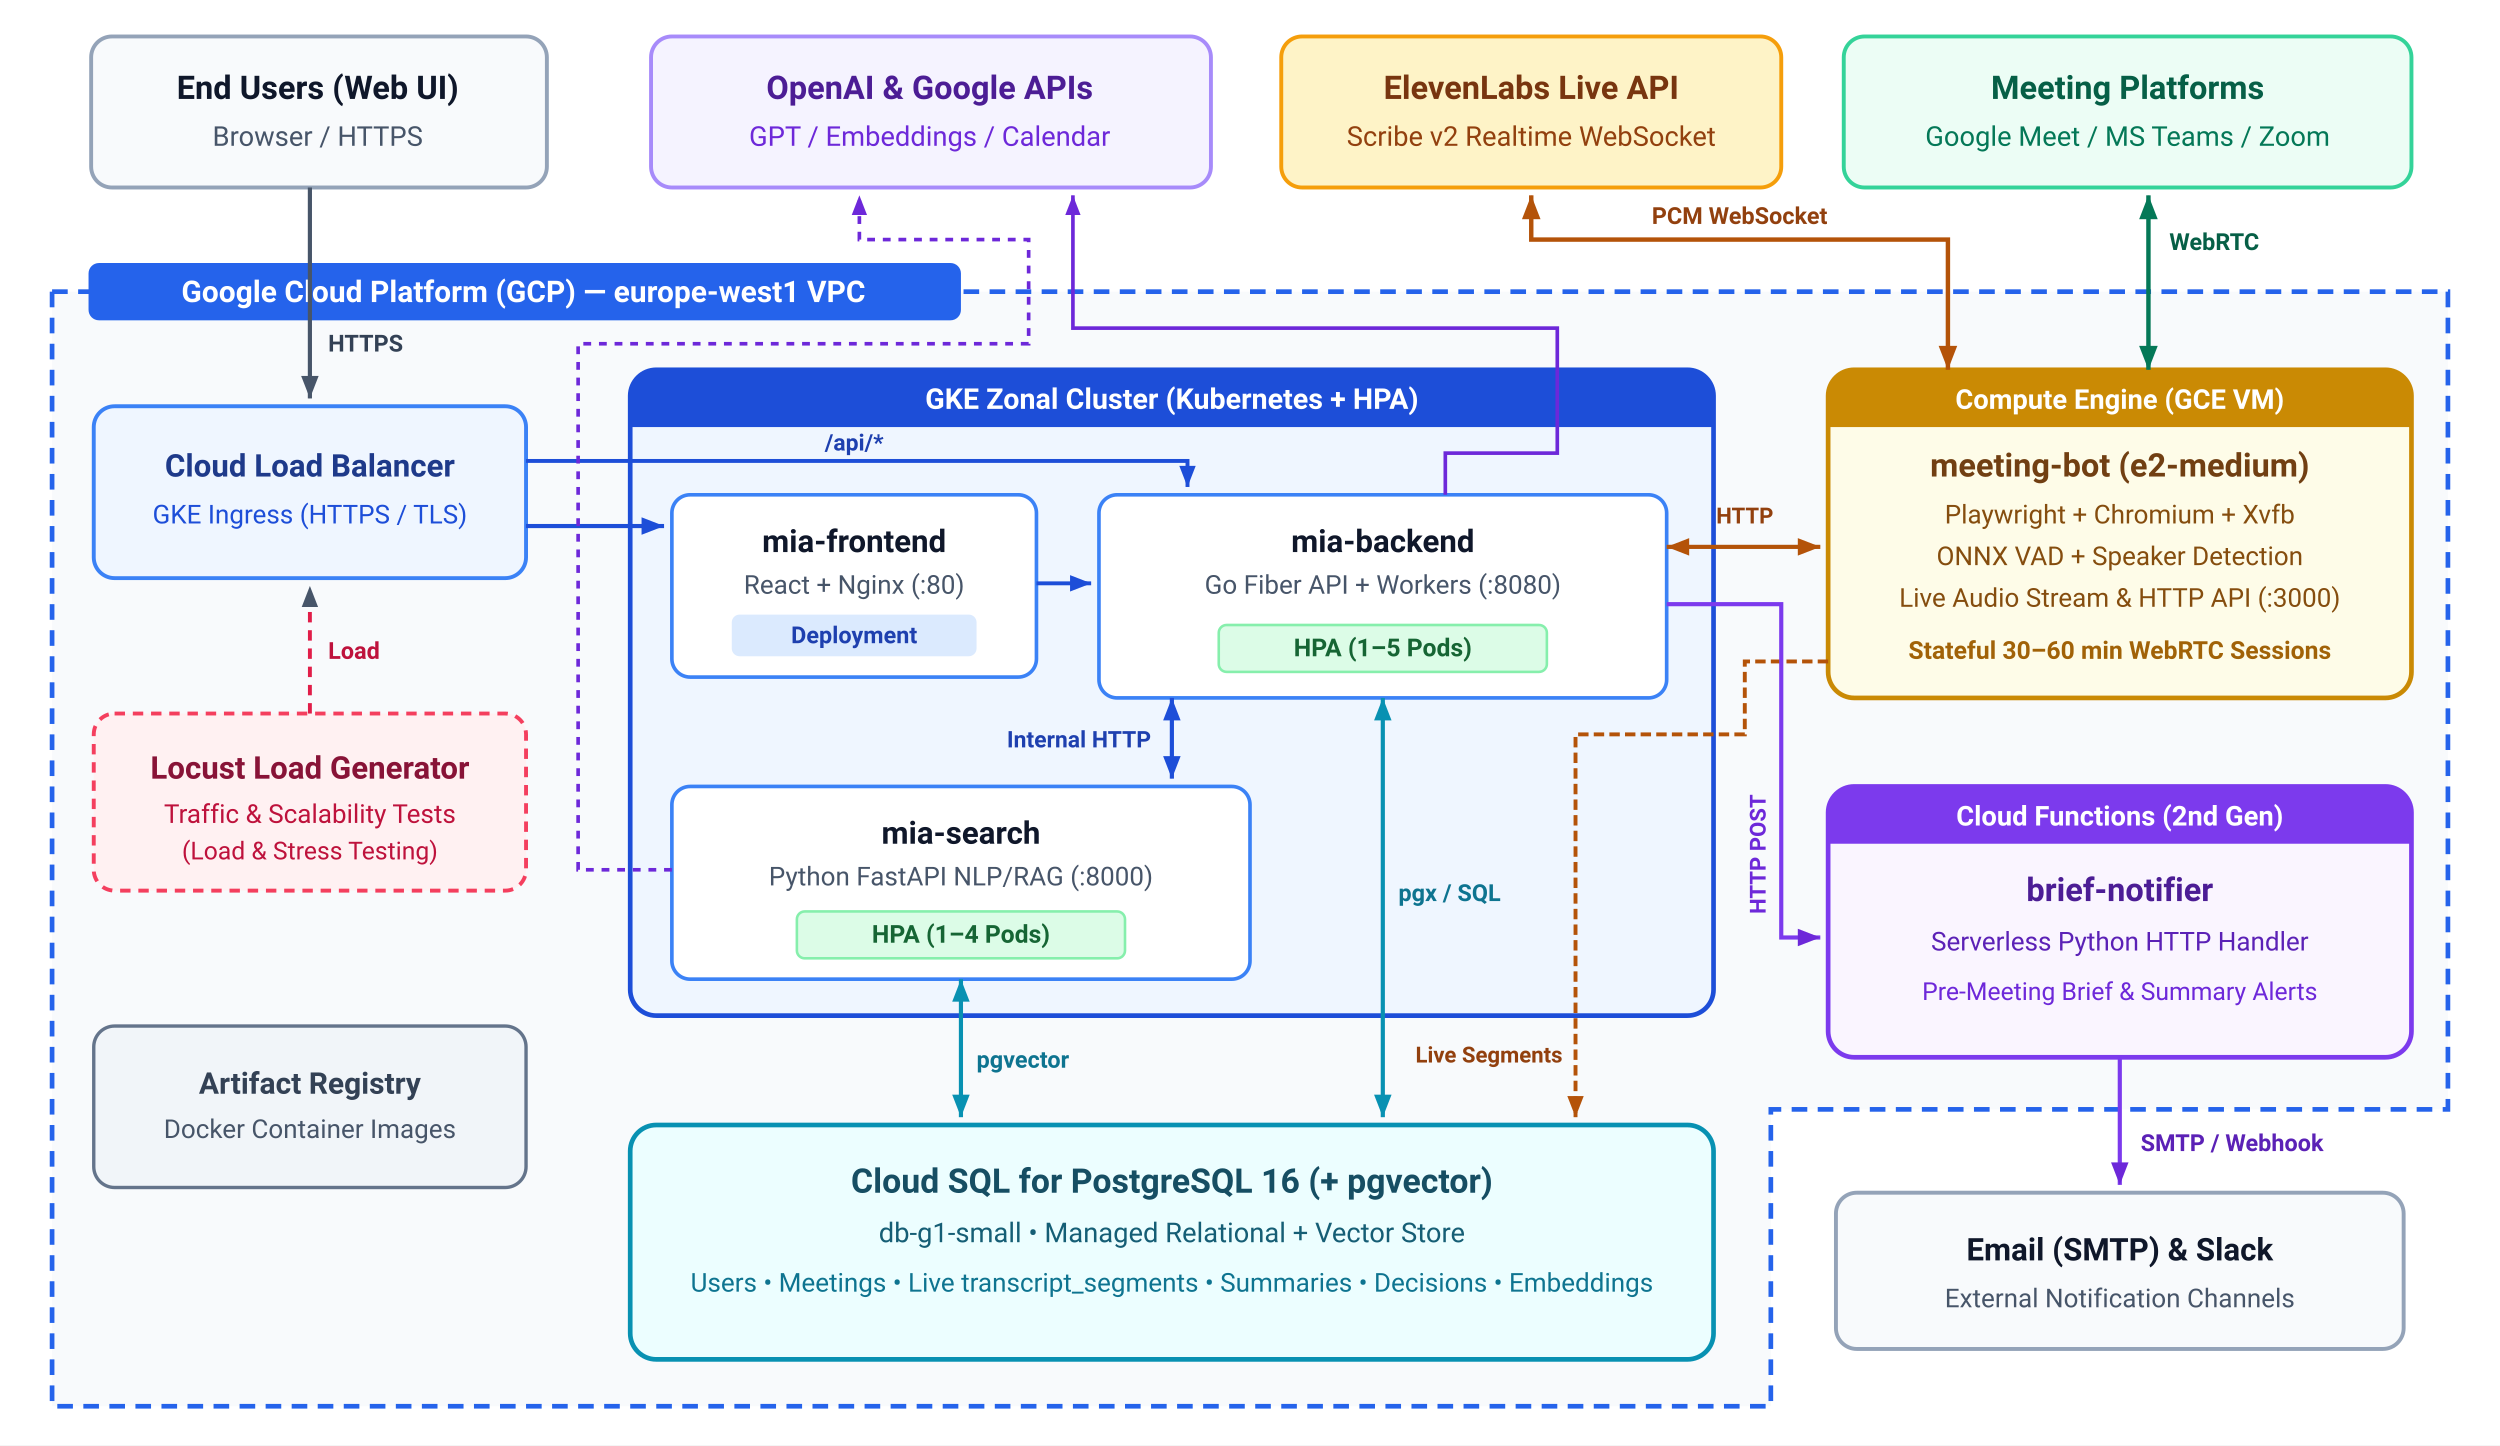
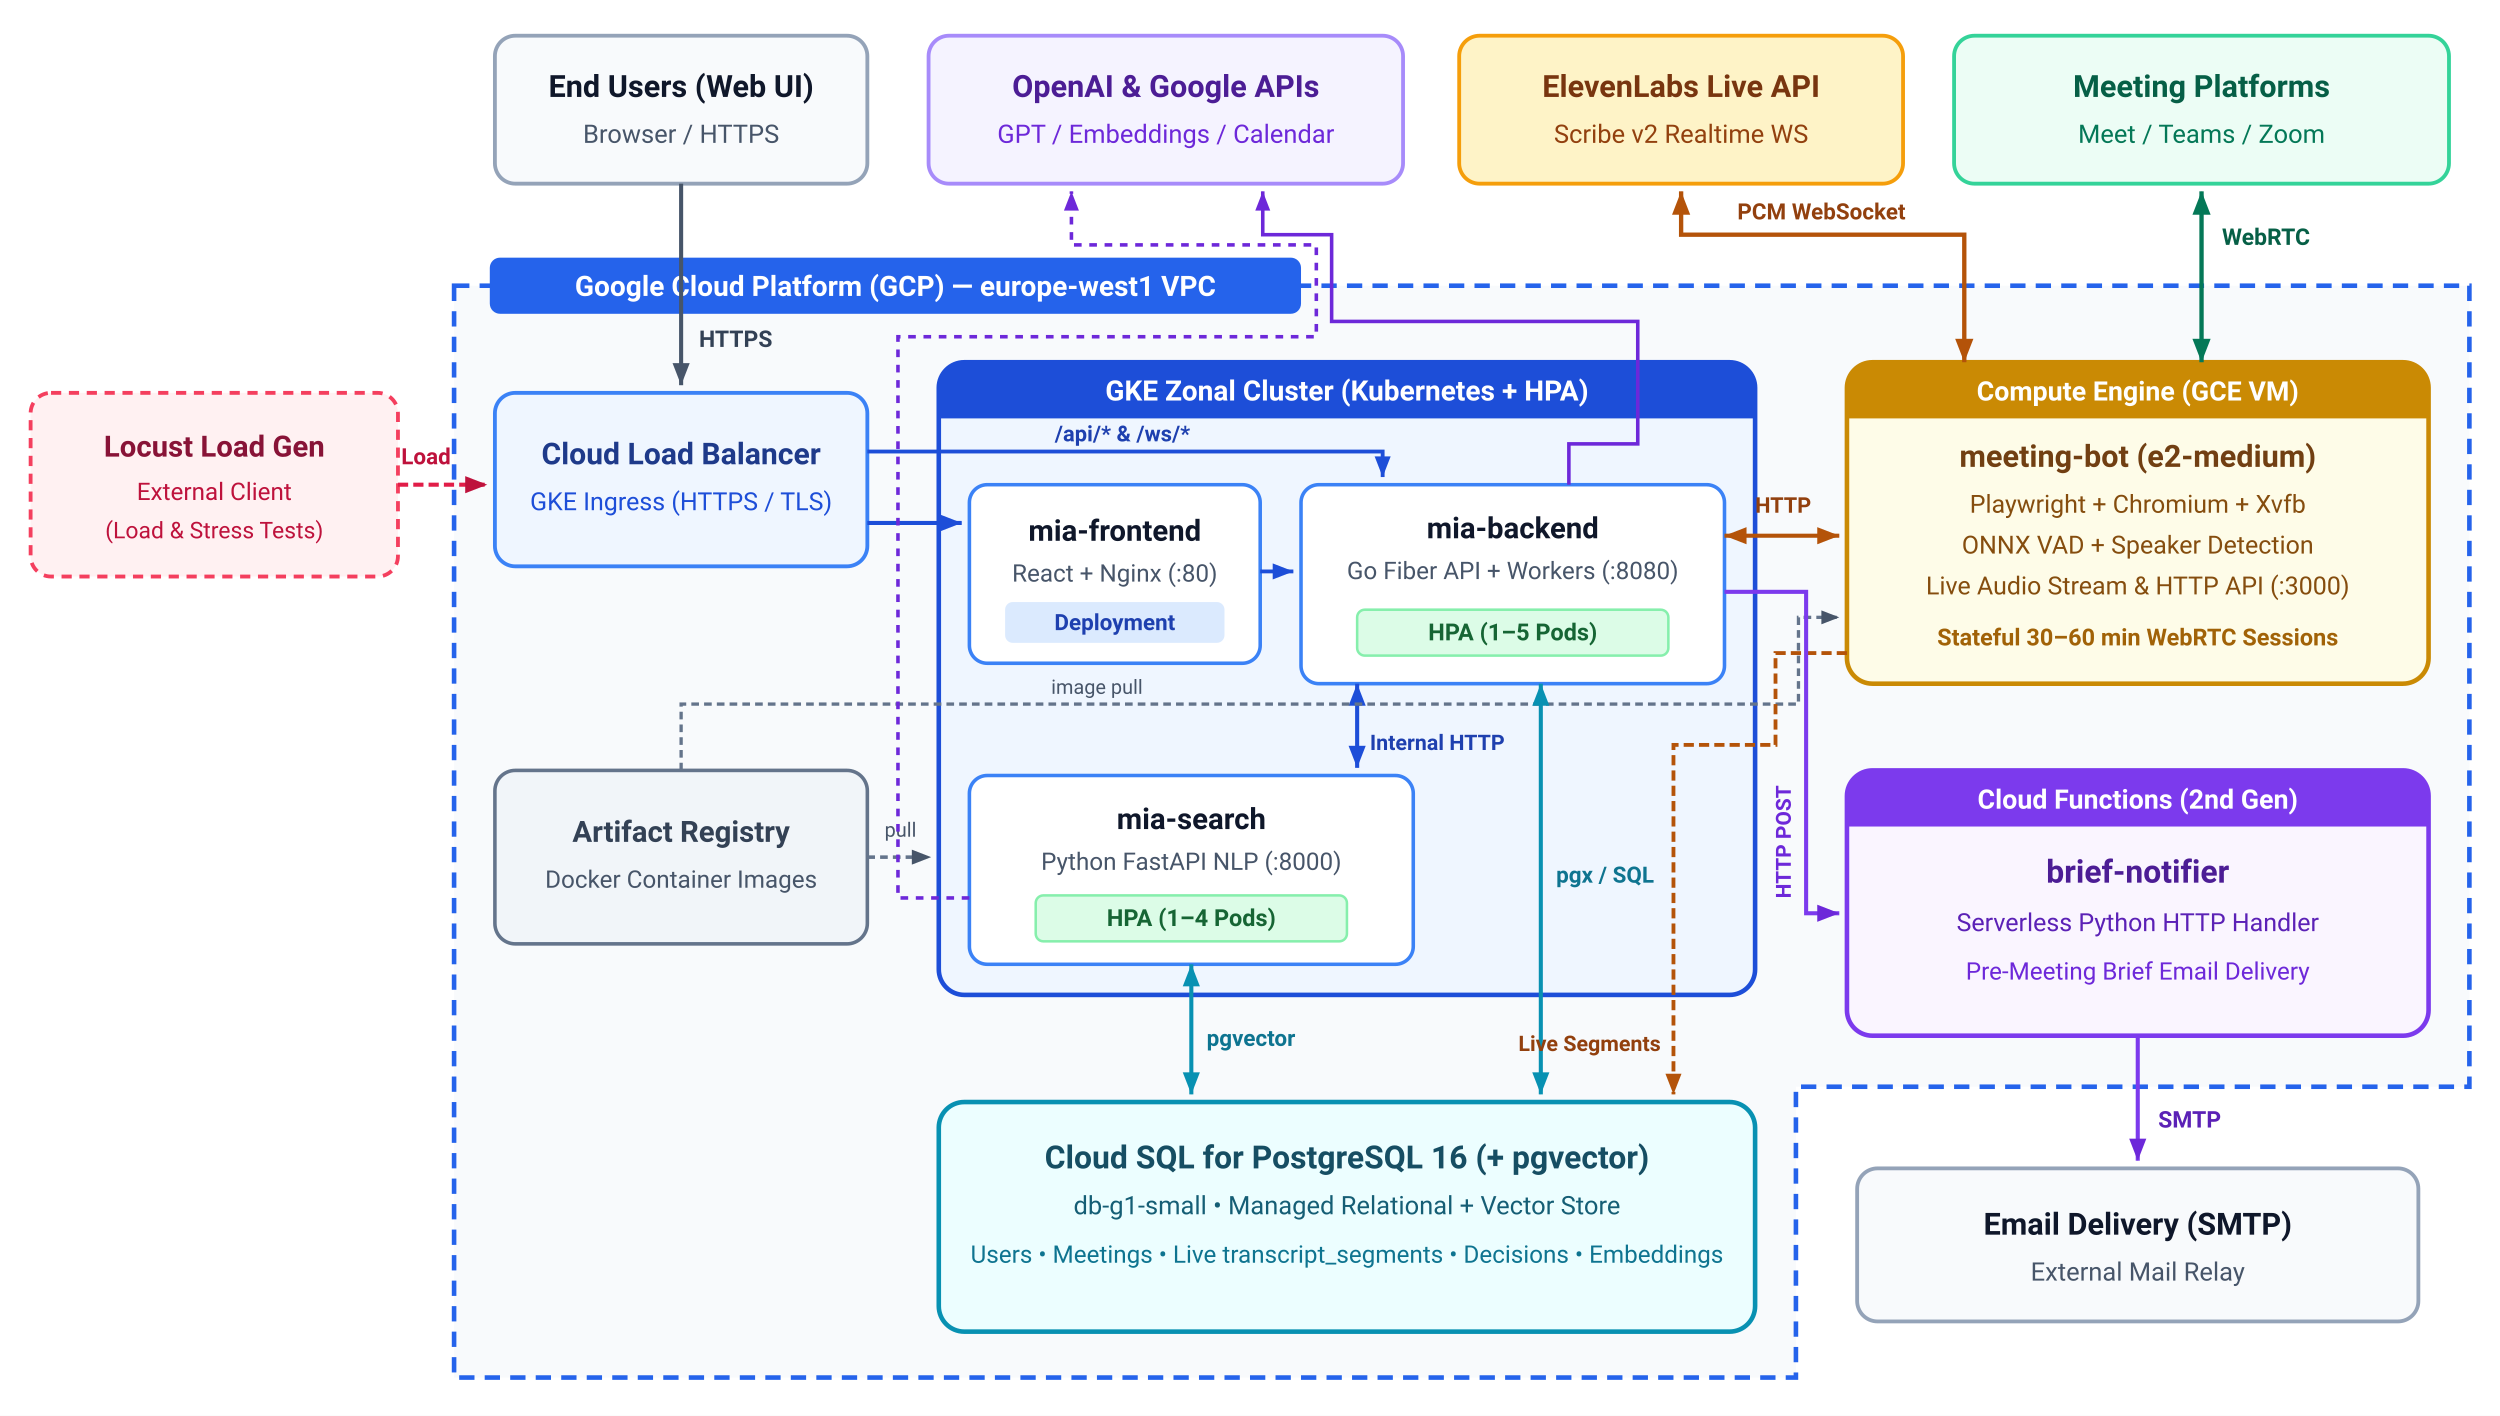
- <svg xmlns="http://www.w3.org/2000/svg" viewBox="0 0 960 555" width="960" height="555" font-family="-apple-system, BlinkMacSystemFont, 'Segoe UI', Roboto, Helvetica, Arial, sans-serif">
+ <svg xmlns="http://www.w3.org/2000/svg" viewBox="0 0 980 555" width="980" height="555" font-family="-apple-system, BlinkMacSystemFont, 'Segoe UI', Roboto, Helvetica, Arial, sans-serif">
  <defs>
    <marker id="arrow" viewBox="0 0 10 10" refX="9" refY="5" markerWidth="6" markerHeight="6" orient="auto-start-reverse">
      <path d="M 0 1.5 L 9 5 L 0 8.5 z" fill="#475569" />
    </marker>
    <marker id="arrow-blue" viewBox="0 0 10 10" refX="9" refY="5" markerWidth="6" markerHeight="6" orient="auto-start-reverse">
      <path d="M 0 1.5 L 9 5 L 0 8.5 z" fill="#1d4ed8" />
    </marker>
    <marker id="arrow-amber" viewBox="0 0 10 10" refX="9" refY="5" markerWidth="6" markerHeight="6" orient="auto-start-reverse">
      <path d="M 0 1.5 L 9 5 L 0 8.5 z" fill="#b45309" />
    </marker>
    <marker id="arrow-green" viewBox="0 0 10 10" refX="9" refY="5" markerWidth="6" markerHeight="6" orient="auto-start-reverse">
      <path d="M 0 1.5 L 9 5 L 0 8.5 z" fill="#047857" />
    </marker>
    <marker id="arrow-purple" viewBox="0 0 10 10" refX="9" refY="5" markerWidth="6" markerHeight="6" orient="auto-start-reverse">
      <path d="M 0 1.5 L 9 5 L 0 8.5 z" fill="#6d28d9" />
    </marker>
    <marker id="arrow-cyan" viewBox="0 0 10 10" refX="9" refY="5" markerWidth="6" markerHeight="6" orient="auto-start-reverse">
      <path d="M 0 1.5 L 9 5 L 0 8.5 z" fill="#0891b2" />
    </marker>
+     <marker id="arrow-rose" viewBox="0 0 10 10" refX="9" refY="5" markerWidth="6" markerHeight="6" orient="auto-start-reverse">
+       <path d="M 0 1.5 L 9 5 L 0 8.5 z" fill="#be123c" />
+     </marker>
  </defs>
-   <rect width="960" height="555" fill="#ffffff" />
-   <rect x="35" y="14" width="175" height="58" rx="8" fill="#f8fafc" stroke="#94a3b8" stroke-width="1.5" />
-   <text x="122" y="38" text-anchor="middle" font-size="12.5" font-weight="700" fill="#0f172a">End Users (Web UI)</text>
-   <text x="122" y="56" text-anchor="middle" font-size="10.5" fill="#475569">Browser / HTTPS</text>
-   <rect x="250" y="14" width="215" height="58" rx="8" fill="#f5f3ff" stroke="#a78bfa" stroke-width="1.5" />
-   <text x="357" y="38" text-anchor="middle" font-size="12.5" font-weight="700" fill="#4c1d95">OpenAI &amp; Google APIs</text>
-   <text x="357" y="56" text-anchor="middle" font-size="10.5" fill="#6d28d9">GPT / Embeddings / Calendar</text>
-   <rect x="492" y="14" width="192" height="58" rx="8" fill="#fef3c7" stroke="#f59e0b" stroke-width="1.5" />
-   <text x="588" y="38" text-anchor="middle" font-size="12.5" font-weight="700" fill="#78350f">ElevenLabs Live API</text>
-   <text x="588" y="56" text-anchor="middle" font-size="10.5" fill="#92400e">Scribe v2 Realtime WebSocket</text>
-   <rect x="708" y="14" width="218" height="58" rx="8" fill="#ecfdf5" stroke="#34d399" stroke-width="1.5" />
-   <text x="817" y="38" text-anchor="middle" font-size="12.5" font-weight="700" fill="#065f46">Meeting Platforms</text>
-   <text x="817" y="56" text-anchor="middle" font-size="10.5" fill="#047857">Google Meet / MS Teams / Zoom</text>
-   <path d="M 20 112 L 940 112 L 940 426 L 680 426 L 680 540 L 20 540 Z" fill="#f8fafc" stroke="#2563eb" stroke-width="1.8" stroke-dasharray="6,4" />
-   <rect x="34" y="101" width="335" height="22" rx="4" fill="#2563eb" />
-   <text x="201" y="116" text-anchor="middle" font-size="11.5" font-weight="700" fill="#ffffff">Google Cloud Platform (GCP) — europe-west1 VPC</text>
-   <rect x="36" y="156" width="166" height="66" rx="8" fill="#eff6ff" stroke="#3b82f6" stroke-width="1.5" />
-   <text x="119" y="183" text-anchor="middle" font-size="12" font-weight="700" fill="#1e3a8a">Cloud Load Balancer</text>
-   <text x="119" y="201" text-anchor="middle" font-size="10" fill="#1d4ed8">GKE Ingress (HTTPS / TLS)</text>
-   <rect x="36" y="274" width="166" height="68" rx="8" fill="#fff1f2" stroke="#f43f5e" stroke-width="1.5" stroke-dasharray="4,3" />
-   <text x="119" y="299" text-anchor="middle" font-size="12" font-weight="700" fill="#881337">Locust Load Generator</text>
-   <text x="119" y="316" text-anchor="middle" font-size="10" fill="#be123c">Traffic &amp; Scalability Tests</text>
-   <text x="119" y="330" text-anchor="middle" font-size="9.5" fill="#be123c">(Load &amp; Stress Testing)</text>
-   <rect x="36" y="394" width="166" height="62" rx="8" fill="#f1f5f9" stroke="#64748b" stroke-width="1.3" />
-   <text x="119" y="420" text-anchor="middle" font-size="11.5" font-weight="700" fill="#334155">Artifact Registry</text>
-   <text x="119" y="437" text-anchor="middle" font-size="10" fill="#475569">Docker Container Images</text>
-   <rect x="242" y="142" width="416" height="248" rx="10" fill="#eff6ff" stroke="#1d4ed8" stroke-width="1.8" />
-   <path d="M 242 152 Q 242 142 252 142 L 648 142 Q 658 142 658 152 L 658 164 L 242 164 Z" fill="#1d4ed8" />
-   <text x="450" y="157" text-anchor="middle" font-size="11" font-weight="700" fill="#ffffff">GKE Zonal Cluster (Kubernetes + HPA)</text>
-   <rect x="258" y="190" width="140" height="70" rx="7" fill="#ffffff" stroke="#3b82f6" stroke-width="1.4" />
-   <text x="328" y="212" text-anchor="middle" font-size="12" font-weight="700" fill="#0f172a">mia-frontend</text>
-   <text x="328" y="228" text-anchor="middle" font-size="10" fill="#475569">React + Nginx (:80)</text>
-   <rect x="281" y="236" width="94" height="16" rx="3" fill="#dbeafe" />
-   <text x="328" y="247" text-anchor="middle" font-size="9" font-weight="600" fill="#1e40af">Deployment</text>
-   <rect x="422" y="190" width="218" height="78" rx="7" fill="#ffffff" stroke="#3b82f6" stroke-width="1.4" />
-   <text x="531" y="212" text-anchor="middle" font-size="12" font-weight="700" fill="#0f172a">mia-backend</text>
-   <text x="531" y="228" text-anchor="middle" font-size="10" fill="#475569">Go Fiber API + Workers (:8080)</text>
-   <rect x="468" y="240" width="126" height="18" rx="3" fill="#dcfce7" stroke="#86efac" stroke-width="1" />
-   <text x="531" y="252" text-anchor="middle" font-size="9.5" font-weight="700" fill="#166534">HPA (1–5 Pods)</text>
-   <rect x="258" y="302" width="222" height="74" rx="7" fill="#ffffff" stroke="#3b82f6" stroke-width="1.4" />
-   <text x="369" y="324" text-anchor="middle" font-size="12" font-weight="700" fill="#0f172a">mia-search</text>
-   <text x="369" y="340" text-anchor="middle" font-size="10" fill="#475569">Python FastAPI NLP/RAG (:8000)</text>
-   <rect x="306" y="350" width="126" height="18" rx="3" fill="#dcfce7" stroke="#86efac" stroke-width="1" />
-   <text x="369" y="362" text-anchor="middle" font-size="9.5" font-weight="700" fill="#166534">HPA (1–4 Pods)</text>
-   <rect x="242" y="432" width="416" height="90" rx="10" fill="#ecfeff" stroke="#0891b2" stroke-width="1.8" />
-   <text x="450" y="458" text-anchor="middle" font-size="13" font-weight="700" fill="#164e63">Cloud SQL for PostgreSQL 16 (+ pgvector)</text>
-   <text x="450" y="477" text-anchor="middle" font-size="10.5" fill="#155e75">db-g1-small • Managed Relational + Vector Store</text>
-   <text x="450" y="496" text-anchor="middle" font-size="10" fill="#0e7490">Users • Meetings • Live transcript_segments • Summaries • Decisions • Embeddings</text>
-   <rect x="702" y="142" width="224" height="126" rx="10" fill="#fefce8" stroke="#ca8a04" stroke-width="1.8" />
-   <path d="M 702 152 Q 702 142 712 142 L 916 142 Q 926 142 926 152 L 926 164 L 702 164 Z" fill="#ca8a04" />
-   <text x="814" y="157" text-anchor="middle" font-size="10.5" font-weight="700" fill="#ffffff">Compute Engine (GCE VM)</text>
-   <text x="814" y="183" text-anchor="middle" font-size="12.5" font-weight="700" fill="#713f12">meeting-bot (e2-medium)</text>
-   <text x="814" y="201" text-anchor="middle" font-size="10" fill="#854d0e">Playwright + Chromium + Xvfb</text>
-   <text x="814" y="217" text-anchor="middle" font-size="10" fill="#854d0e">ONNX VAD + Speaker Detection</text>
-   <text x="814" y="233" text-anchor="middle" font-size="10" fill="#854d0e">Live Audio Stream &amp; HTTP API (:3000)</text>
-   <text x="814" y="253" text-anchor="middle" font-size="9.5" font-weight="600" fill="#a16207">Stateful 30–60 min WebRTC Sessions</text>
-   <rect x="702" y="302" width="224" height="104" rx="10" fill="#faf5ff" stroke="#7c3aed" stroke-width="1.8" />
-   <path d="M 702 312 Q 702 302 712 302 L 916 302 Q 926 302 926 312 L 926 324 L 702 324 Z" fill="#7c3aed" />
-   <text x="814" y="317" text-anchor="middle" font-size="10.5" font-weight="700" fill="#ffffff">Cloud Functions (2nd Gen)</text>
-   <text x="814" y="346" text-anchor="middle" font-size="12.5" font-weight="700" fill="#4c1d95">brief-notifier</text>
-   <text x="814" y="365" text-anchor="middle" font-size="10" fill="#5b21b6">Serverless Python HTTP Handler</text>
-   <text x="814" y="384" text-anchor="middle" font-size="9.5" fill="#6d28d9">Pre-Meeting Brief &amp; Summary Alerts</text>
-   <rect x="705" y="458" width="218" height="60" rx="8" fill="#f8fafc" stroke="#94a3b8" stroke-width="1.5" />
-   <text x="814" y="484" text-anchor="middle" font-size="12" font-weight="700" fill="#0f172a">Email (SMTP) &amp; Slack</text>
-   <text x="814" y="502" text-anchor="middle" font-size="10" fill="#475569">External Notification Channels</text>
-   <line x1="119" y1="72" x2="119" y2="153" stroke="#475569" stroke-width="1.6" marker-end="url(#arrow)" />
-   <text x="126" y="135" font-size="9" font-weight="600" fill="#334155">HTTPS</text>
-   <line x1="119" y1="274" x2="119" y2="225" stroke="#e11d48" stroke-width="1.5" stroke-dasharray="4,3" marker-end="url(#arrow)" />
-   <text x="126" y="253" font-size="9" font-weight="600" fill="#be123c">Load</text>
-   <line x1="202" y1="202" x2="255" y2="202" stroke="#1d4ed8" stroke-width="1.6" marker-end="url(#arrow-blue)" />
-   <path d="M 202 177 L 456 177 L 456 187" fill="none" stroke="#1d4ed8" stroke-width="1.5" marker-end="url(#arrow-blue)" />
-   <text x="328" y="173" text-anchor="middle" font-size="8.8" font-weight="600" fill="#1e40af">/api/*</text>
-   <line x1="398" y1="224" x2="419" y2="224" stroke="#1d4ed8" stroke-width="1.5" marker-end="url(#arrow-blue)" />
-   <path d="M 450 268 L 450 299" fill="none" stroke="#1d4ed8" stroke-width="1.6" marker-start="url(#arrow-blue)" marker-end="url(#arrow-blue)" />
-   <text x="442" y="287" text-anchor="end" font-size="8.8" font-weight="600" fill="#1e40af">Internal HTTP</text>
-   <path d="M 531 268 L 531 429" fill="none" stroke="#0891b2" stroke-width="1.6" marker-start="url(#arrow-cyan)" marker-end="url(#arrow-cyan)" />
-   <text x="537" y="346" font-size="9" font-weight="600" fill="#0e7490">pgx / SQL</text>
-   <line x1="369" y1="376" x2="369" y2="429" stroke="#0891b2" stroke-width="1.6" marker-start="url(#arrow-cyan)" marker-end="url(#arrow-cyan)" />
-   <text x="375" y="410" font-size="9" font-weight="600" fill="#0e7490">pgvector</text>
-   <line x1="640" y1="210" x2="699" y2="210" stroke="#b45309" stroke-width="1.6" marker-start="url(#arrow-amber)" marker-end="url(#arrow-amber)" />
-   <text x="670" y="201" text-anchor="middle" font-size="8.5" font-weight="600" fill="#92400e">HTTP</text>
-   <path d="M 702 254 L 670 254 L 670 282 L 605 282 L 605 429" fill="none" stroke="#b45309" stroke-width="1.5" stroke-dasharray="4,2" marker-end="url(#arrow-amber)" />
-   <text x="600" y="408" text-anchor="end" font-size="8.5" font-weight="600" fill="#92400e">Live Segments</text>
-   <path d="M 640 232 L 684 232 L 684 360 L 699 360" fill="none" stroke="#7c3aed" stroke-width="1.6" marker-end="url(#arrow-purple)" />
-   <text x="678" y="328" text-anchor="middle" font-size="8.5" font-weight="600" fill="#6d28d9" transform="rotate(-90 678 328)">HTTP POST</text>
-   <line x1="814" y1="406" x2="814" y2="455" stroke="#7c3aed" stroke-width="1.6" marker-end="url(#arrow-purple)" />
-   <text x="822" y="442" font-size="9" font-weight="600" fill="#5b21b6">SMTP / Webhook</text>
-   <path d="M 555 190 L 555 174 L 598 174 L 598 126 L 412 126 L 412 75" fill="none" stroke="#6d28d9" stroke-width="1.4" marker-end="url(#arrow-purple)" />
-   <path d="M 258 334 L 222 334 L 222 132 L 395 132 L 395 92 L 330 92 L 330 75" fill="none" stroke="#6d28d9" stroke-width="1.4" stroke-dasharray="3,3" marker-end="url(#arrow-purple)" />
-   <path d="M 748 142 L 748 92 L 588 92 L 588 75" fill="none" stroke="#b45309" stroke-width="1.7" marker-start="url(#arrow-amber)" marker-end="url(#arrow-amber)" />
-   <text x="668" y="86" text-anchor="middle" font-size="9" font-weight="700" fill="#92400e">PCM WebSocket</text>
-   <line x1="825" y1="142" x2="825" y2="75" stroke="#047857" stroke-width="1.7" marker-start="url(#arrow-green)" marker-end="url(#arrow-green)" />
-   <text x="833" y="96" font-size="9" font-weight="600" fill="#065f46">WebRTC</text>
+   <rect width="980" height="555" fill="#ffffff" />
+   <rect x="194" y="14" width="146" height="58" rx="8" fill="#f8fafc" stroke="#94a3b8" stroke-width="1.5" />
+   <text x="267" y="38" text-anchor="middle" font-size="12" font-weight="700" fill="#0f172a">End Users (Web UI)</text>
+   <text x="267" y="56" text-anchor="middle" font-size="10" fill="#475569">Browser / HTTPS</text>
+   <rect x="364" y="14" width="186" height="58" rx="8" fill="#f5f3ff" stroke="#a78bfa" stroke-width="1.5" />
+   <text x="457" y="38" text-anchor="middle" font-size="12" font-weight="700" fill="#4c1d95">OpenAI &amp; Google APIs</text>
+   <text x="457" y="56" text-anchor="middle" font-size="10" fill="#6d28d9">GPT / Embeddings / Calendar</text>
+   <rect x="572" y="14" width="174" height="58" rx="8" fill="#fef3c7" stroke="#f59e0b" stroke-width="1.5" />
+   <text x="659" y="38" text-anchor="middle" font-size="12" font-weight="700" fill="#78350f">ElevenLabs Live API</text>
+   <text x="659" y="56" text-anchor="middle" font-size="10" fill="#92400e">Scribe v2 Realtime WS</text>
+   <rect x="766" y="14" width="194" height="58" rx="8" fill="#ecfdf5" stroke="#34d399" stroke-width="1.5" />
+   <text x="863" y="38" text-anchor="middle" font-size="12" font-weight="700" fill="#065f46">Meeting Platforms</text>
+   <text x="863" y="56" text-anchor="middle" font-size="10" fill="#047857">Meet / Teams / Zoom</text>
+   <rect x="12" y="154" width="144" height="72" rx="8" fill="#fff1f2" stroke="#f43f5e" stroke-width="1.5" stroke-dasharray="4,3" />
+   <text x="84" y="179" text-anchor="middle" font-size="11.5" font-weight="700" fill="#881337">Locust Load Gen</text>
+   <text x="84" y="196" text-anchor="middle" font-size="9.5" fill="#be123c">External Client</text>
+   <text x="84" y="211" text-anchor="middle" font-size="9" fill="#be123c">(Load &amp; Stress Tests)</text>
+   <path d="M 178 112 L 968 112 L 968 426 L 704 426 L 704 540 L 178 540 Z" fill="#f8fafc" stroke="#2563eb" stroke-width="1.8" stroke-dasharray="6,4" />
+   <rect x="192" y="101" width="318" height="22" rx="4" fill="#2563eb" />
+   <text x="351" y="116" text-anchor="middle" font-size="11" font-weight="700" fill="#ffffff">Google Cloud Platform (GCP) — europe-west1 VPC</text>
+   <rect x="194" y="154" width="146" height="68" rx="8" fill="#eff6ff" stroke="#3b82f6" stroke-width="1.5" />
+   <text x="267" y="182" text-anchor="middle" font-size="11.8" font-weight="700" fill="#1e3a8a">Cloud Load Balancer</text>
+   <text x="267" y="200" text-anchor="middle" font-size="9.8" fill="#1d4ed8">GKE Ingress (HTTPS / TLS)</text>
+   <rect x="194" y="302" width="146" height="68" rx="8" fill="#f1f5f9" stroke="#64748b" stroke-width="1.4" />
+   <text x="267" y="330" text-anchor="middle" font-size="11.5" font-weight="700" fill="#334155">Artifact Registry</text>
+   <text x="267" y="348" text-anchor="middle" font-size="9.5" fill="#475569">Docker Container Images</text>
+   <rect x="368" y="142" width="320" height="248" rx="10" fill="#eff6ff" stroke="#1d4ed8" stroke-width="1.8" />
+   <path d="M 368 152 Q 368 142 378 142 L 678 142 Q 688 142 688 152 L 688 164 L 368 164 Z" fill="#1d4ed8" />
+   <text x="528" y="157" text-anchor="middle" font-size="11" font-weight="700" fill="#ffffff">GKE Zonal Cluster (Kubernetes + HPA)</text>
+   <rect x="380" y="190" width="114" height="70" rx="7" fill="#ffffff" stroke="#3b82f6" stroke-width="1.4" />
+   <text x="437" y="212" text-anchor="middle" font-size="11.5" font-weight="700" fill="#0f172a">mia-frontend</text>
+   <text x="437" y="228" text-anchor="middle" font-size="9.5" fill="#475569">React + Nginx (:80)</text>
+   <rect x="394" y="236" width="86" height="16" rx="3" fill="#dbeafe" />
+   <text x="437" y="247" text-anchor="middle" font-size="8.8" font-weight="600" fill="#1e40af">Deployment</text>
+   <rect x="510" y="190" width="166" height="78" rx="7" fill="#ffffff" stroke="#3b82f6" stroke-width="1.4" />
+   <text x="593" y="211" text-anchor="middle" font-size="11.5" font-weight="700" fill="#0f172a">mia-backend</text>
+   <text x="593" y="227" text-anchor="middle" font-size="9.5" fill="#475569">Go Fiber API + Workers (:8080)</text>
+   <rect x="532" y="239" width="122" height="18" rx="3" fill="#dcfce7" stroke="#86efac" stroke-width="1" />
+   <text x="593" y="251" text-anchor="middle" font-size="9.2" font-weight="700" fill="#166534">HPA (1–5 Pods)</text>
+   <rect x="380" y="304" width="174" height="74" rx="7" fill="#ffffff" stroke="#3b82f6" stroke-width="1.4" />
+   <text x="467" y="325" text-anchor="middle" font-size="11.5" font-weight="700" fill="#0f172a">mia-search</text>
+   <text x="467" y="341" text-anchor="middle" font-size="9.5" fill="#475569">Python FastAPI NLP (:8000)</text>
+   <rect x="406" y="351" width="122" height="18" rx="3" fill="#dcfce7" stroke="#86efac" stroke-width="1" />
+   <text x="467" y="363" text-anchor="middle" font-size="9.2" font-weight="700" fill="#166534">HPA (1–4 Pods)</text>
+   <rect x="368" y="432" width="320" height="90" rx="10" fill="#ecfeff" stroke="#0891b2" stroke-width="1.8" />
+   <text x="528" y="458" text-anchor="middle" font-size="12.5" font-weight="700" fill="#164e63">Cloud SQL for PostgreSQL 16 (+ pgvector)</text>
+   <text x="528" y="476" text-anchor="middle" font-size="10" fill="#155e75">db-g1-small • Managed Relational + Vector Store</text>
+   <text x="528" y="495" text-anchor="middle" font-size="9.5" fill="#0e7490">Users • Meetings • Live transcript_segments • Decisions • Embeddings</text>
+   <rect x="724" y="142" width="228" height="126" rx="10" fill="#fefce8" stroke="#ca8a04" stroke-width="1.8" />
+   <path d="M 724 152 Q 724 142 734 142 L 942 142 Q 952 142 952 152 L 952 164 L 724 164 Z" fill="#ca8a04" />
+   <text x="838" y="157" text-anchor="middle" font-size="10.5" font-weight="700" fill="#ffffff">Compute Engine (GCE VM)</text>
+   <text x="838" y="183" text-anchor="middle" font-size="12" font-weight="700" fill="#713f12">meeting-bot (e2-medium)</text>
+   <text x="838" y="201" text-anchor="middle" font-size="9.8" fill="#854d0e">Playwright + Chromium + Xvfb</text>
+   <text x="838" y="217" text-anchor="middle" font-size="9.8" fill="#854d0e">ONNX VAD + Speaker Detection</text>
+   <text x="838" y="233" text-anchor="middle" font-size="9.8" fill="#854d0e">Live Audio Stream &amp; HTTP API (:3000)</text>
+   <text x="838" y="253" text-anchor="middle" font-size="9.2" font-weight="600" fill="#a16207">Stateful 30–60 min WebRTC Sessions</text>
+   <rect x="724" y="302" width="228" height="104" rx="10" fill="#faf5ff" stroke="#7c3aed" stroke-width="1.8" />
+   <path d="M 724 312 Q 724 302 734 302 L 942 302 Q 952 302 952 312 L 952 324 L 724 324 Z" fill="#7c3aed" />
+   <text x="838" y="317" text-anchor="middle" font-size="10.5" font-weight="700" fill="#ffffff">Cloud Functions (2nd Gen)</text>
+   <text x="838" y="346" text-anchor="middle" font-size="12.5" font-weight="700" fill="#4c1d95">brief-notifier</text>
+   <text x="838" y="365" text-anchor="middle" font-size="9.8" fill="#5b21b6">Serverless Python HTTP Handler</text>
+   <text x="838" y="384" text-anchor="middle" font-size="9.5" fill="#6d28d9">Pre-Meeting Brief Email Delivery</text>
+   <rect x="728" y="458" width="220" height="60" rx="8" fill="#f8fafc" stroke="#94a3b8" stroke-width="1.5" />
+   <text x="838" y="484" text-anchor="middle" font-size="12" font-weight="700" fill="#0f172a">Email Delivery (SMTP)</text>
+   <text x="838" y="502" text-anchor="middle" font-size="10" fill="#475569">External Mail Relay</text>
+   <line x1="267" y1="72" x2="267" y2="151" stroke="#475569" stroke-width="1.6" marker-end="url(#arrow)" />
+   <text x="274" y="136" font-size="9" font-weight="600" fill="#334155">HTTPS</text>
+   <line x1="156" y1="190" x2="191" y2="190" stroke="#e11d48" stroke-width="1.6" stroke-dasharray="4,2" marker-end="url(#arrow-rose)" />
+   <text x="167" y="182" text-anchor="middle" font-size="8.8" font-weight="700" fill="#be123c">Load</text>
+   <line x1="340" y1="205" x2="377" y2="205" stroke="#1d4ed8" stroke-width="1.6" marker-end="url(#arrow-blue)" />
+   <path d="M 340 177 L 542 177 L 542 187" fill="none" stroke="#1d4ed8" stroke-width="1.5" marker-end="url(#arrow-blue)" />
+   <text x="440" y="173" text-anchor="middle" font-size="8.6" font-weight="600" fill="#1e40af">/api/* &amp; /ws/*</text>
+   <line x1="494" y1="224" x2="507" y2="224" stroke="#1d4ed8" stroke-width="1.5" marker-end="url(#arrow-blue)" />
+   <path d="M 532 268 L 532 301" fill="none" stroke="#1d4ed8" stroke-width="1.6" marker-start="url(#arrow-blue)" marker-end="url(#arrow-blue)" />
+   <text x="537" y="294" font-size="8.4" font-weight="600" fill="#1e40af">Internal HTTP</text>
+   <line x1="340" y1="336" x2="365" y2="336" stroke="#64748b" stroke-width="1.4" stroke-dasharray="3,2" marker-end="url(#arrow)" />
+   <text x="353" y="328" text-anchor="middle" font-size="7.8" fill="#475569">pull</text>
+   <path d="M 267 302 L 267 276 L 705 276 L 705 242 L 721 242" fill="none" stroke="#64748b" stroke-width="1.3" stroke-dasharray="3,2" marker-end="url(#arrow)" />
+   <text x="430" y="272" text-anchor="middle" font-size="7.8" fill="#475569">image pull</text>
+   <path d="M 604 268 L 604 429" fill="none" stroke="#0891b2" stroke-width="1.6" marker-start="url(#arrow-cyan)" marker-end="url(#arrow-cyan)" />
+   <text x="610" y="346" font-size="8.8" font-weight="600" fill="#0e7490">pgx / SQL</text>
+   <line x1="467" y1="378" x2="467" y2="429" stroke="#0891b2" stroke-width="1.6" marker-start="url(#arrow-cyan)" marker-end="url(#arrow-cyan)" />
+   <text x="473" y="410" font-size="8.8" font-weight="600" fill="#0e7490">pgvector</text>
+   <line x1="676" y1="210" x2="721" y2="210" stroke="#b45309" stroke-width="1.6" marker-start="url(#arrow-amber)" marker-end="url(#arrow-amber)" />
+   <text x="699" y="201" text-anchor="middle" font-size="8.5" font-weight="600" fill="#92400e">HTTP</text>
+   <path d="M 724 256 L 696 256 L 696 292 L 656 292 L 656 429" fill="none" stroke="#b45309" stroke-width="1.5" stroke-dasharray="4,2" marker-end="url(#arrow-amber)" />
+   <text x="651" y="412" text-anchor="end" font-size="8.4" font-weight="600" fill="#92400e">Live Segments</text>
+   <path d="M 676 232 L 708 232 L 708 358 L 721 358" fill="none" stroke="#7c3aed" stroke-width="1.6" marker-end="url(#arrow-purple)" />
+   <text x="702" y="330" text-anchor="middle" font-size="8.2" font-weight="600" fill="#6d28d9" transform="rotate(-90 702 330)">HTTP POST</text>
+   <line x1="838" y1="406" x2="838" y2="455" stroke="#7c3aed" stroke-width="1.6" marker-end="url(#arrow-purple)" />
+   <text x="846" y="442" font-size="9" font-weight="600" fill="#5b21b6">SMTP</text>
+   <path d="M 615 190 L 615 174 L 642 174 L 642 126 L 522 126 L 522 92 L 495 92 L 495 75" fill="none" stroke="#6d28d9" stroke-width="1.4" marker-end="url(#arrow-purple)" />
+   <path d="M 380 352 L 352 352 L 352 132 L 516 132 L 516 96 L 420 96 L 420 75" fill="none" stroke="#6d28d9" stroke-width="1.4" stroke-dasharray="3,3" marker-end="url(#arrow-purple)" />
+   <path d="M 770 142 L 770 92 L 659 92 L 659 75" fill="none" stroke="#b45309" stroke-width="1.7" marker-start="url(#arrow-amber)" marker-end="url(#arrow-amber)" />
+   <text x="714" y="86" text-anchor="middle" font-size="8.8" font-weight="700" fill="#92400e">PCM WebSocket</text>
+   <line x1="863" y1="142" x2="863" y2="75" stroke="#047857" stroke-width="1.7" marker-start="url(#arrow-green)" marker-end="url(#arrow-green)" />
+   <text x="871" y="96" font-size="9" font-weight="600" fill="#065f46">WebRTC</text>
</svg>
